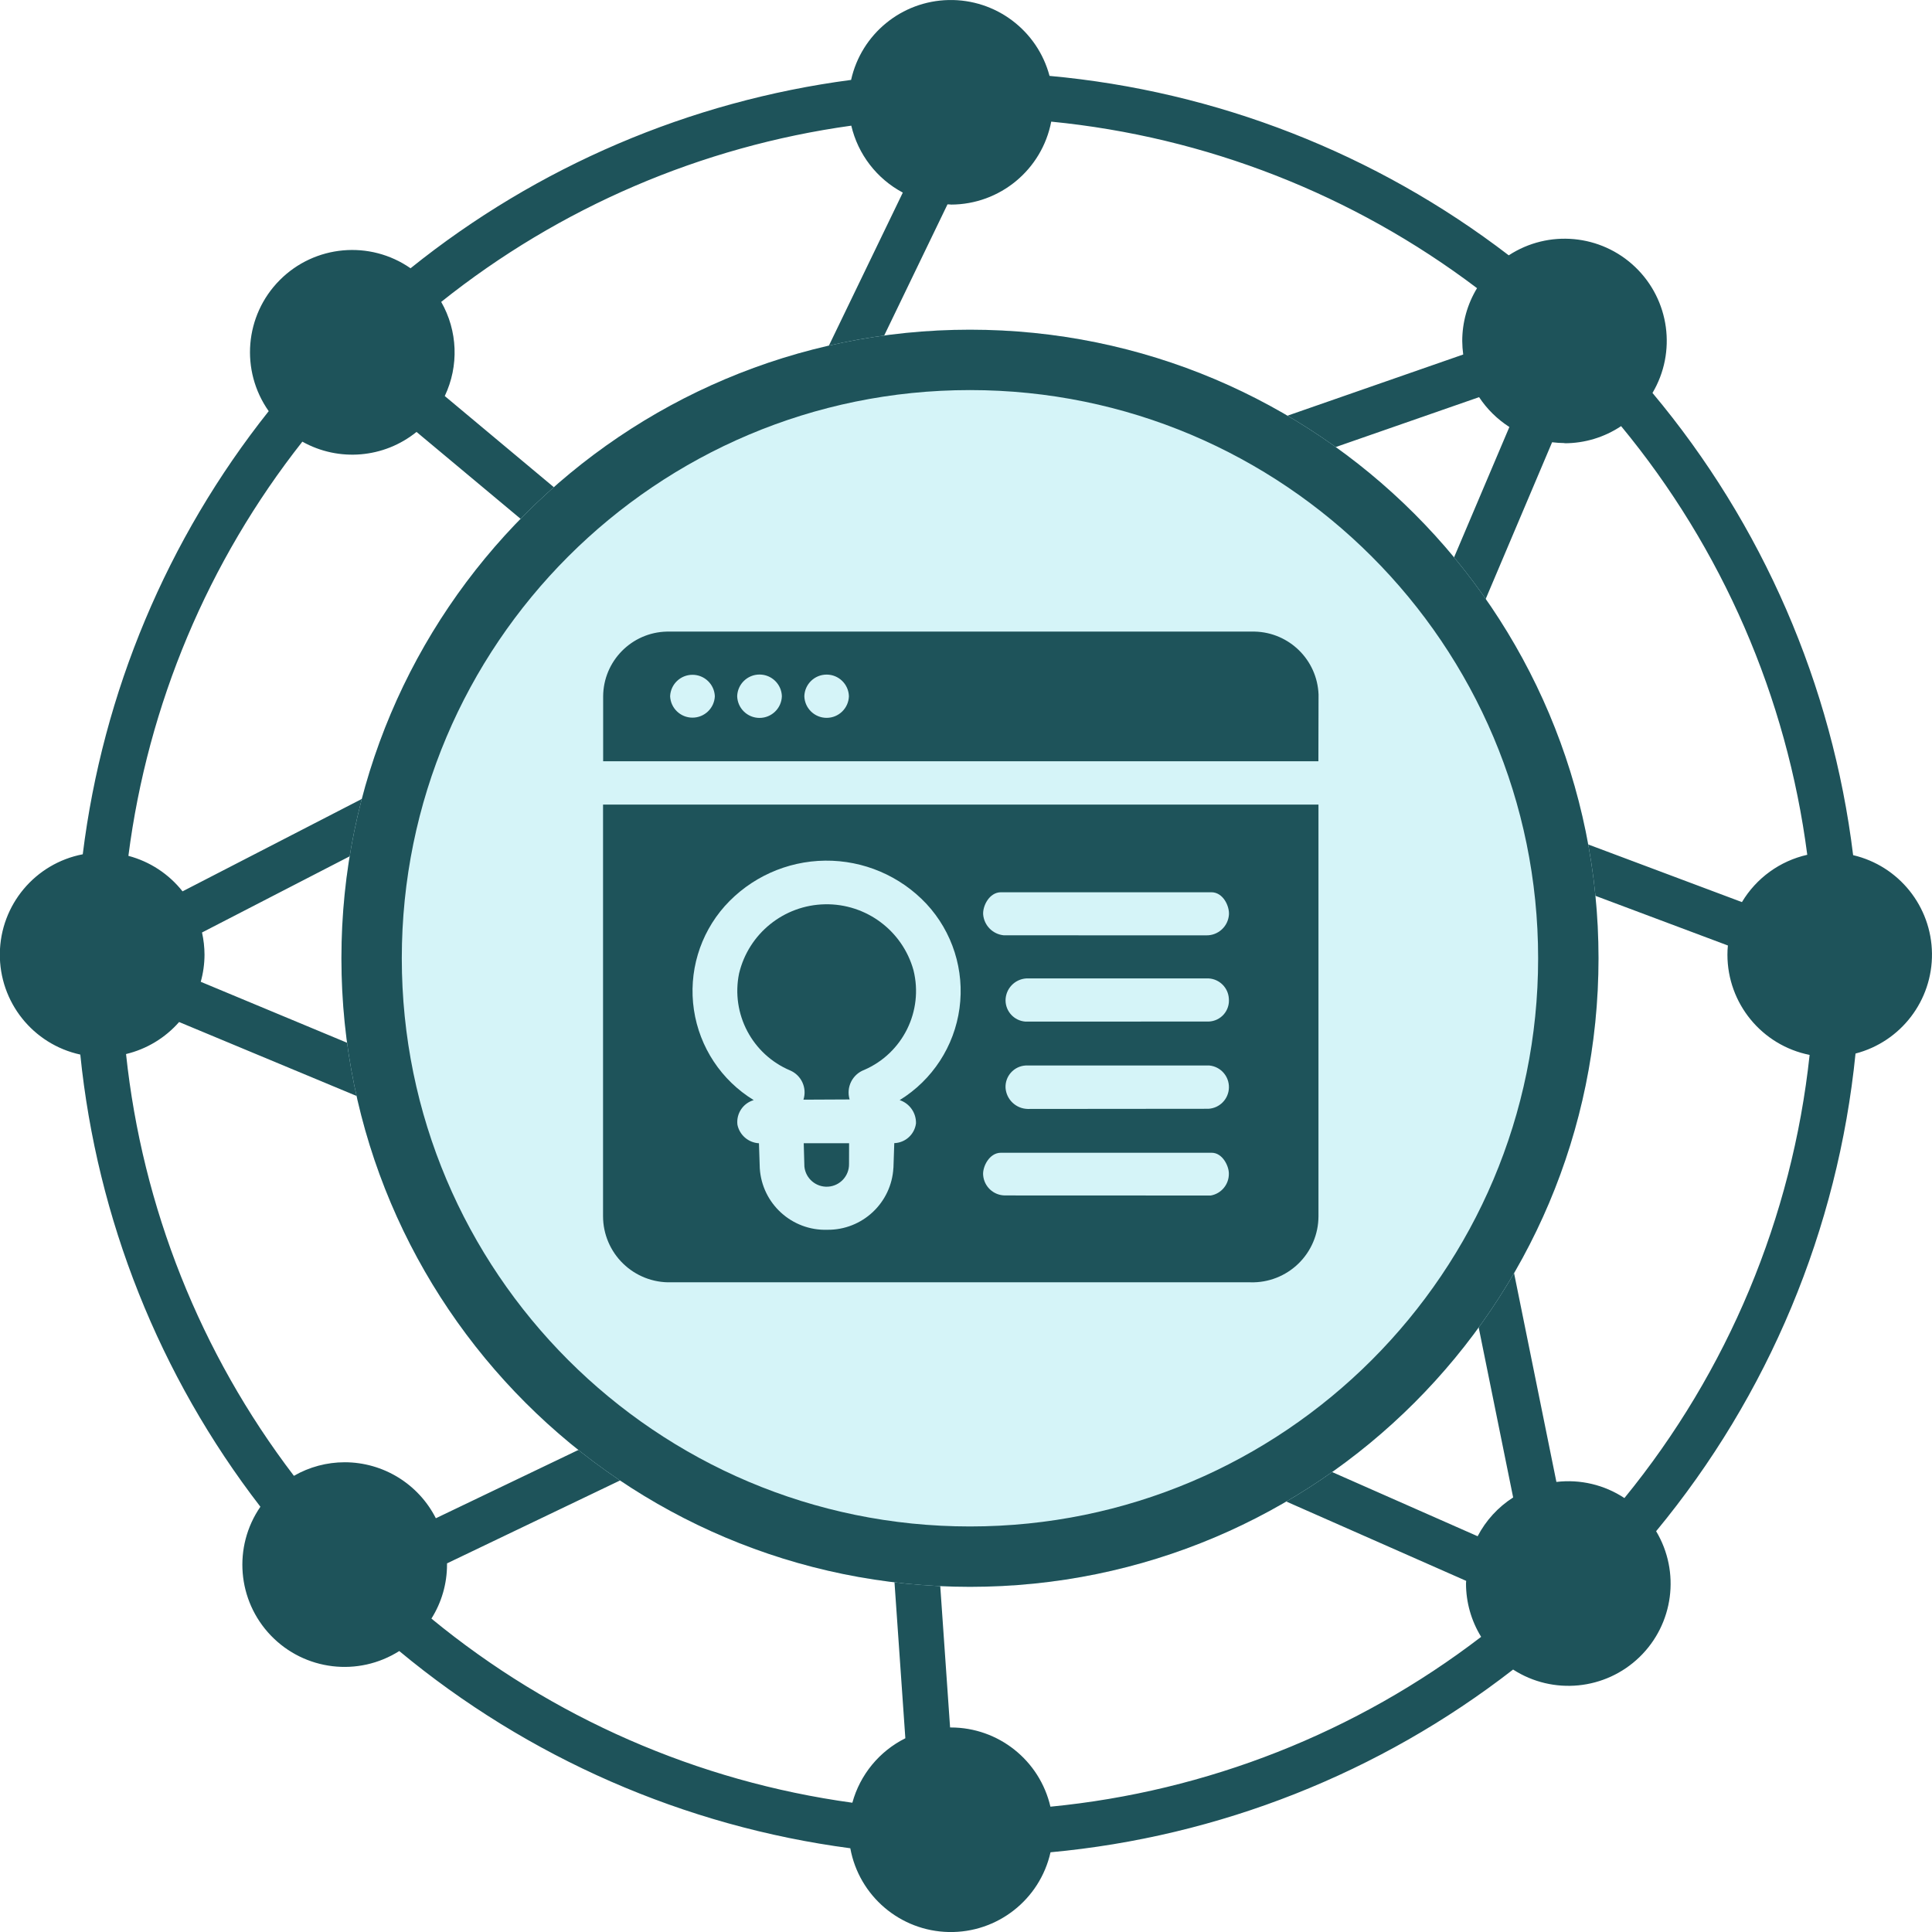
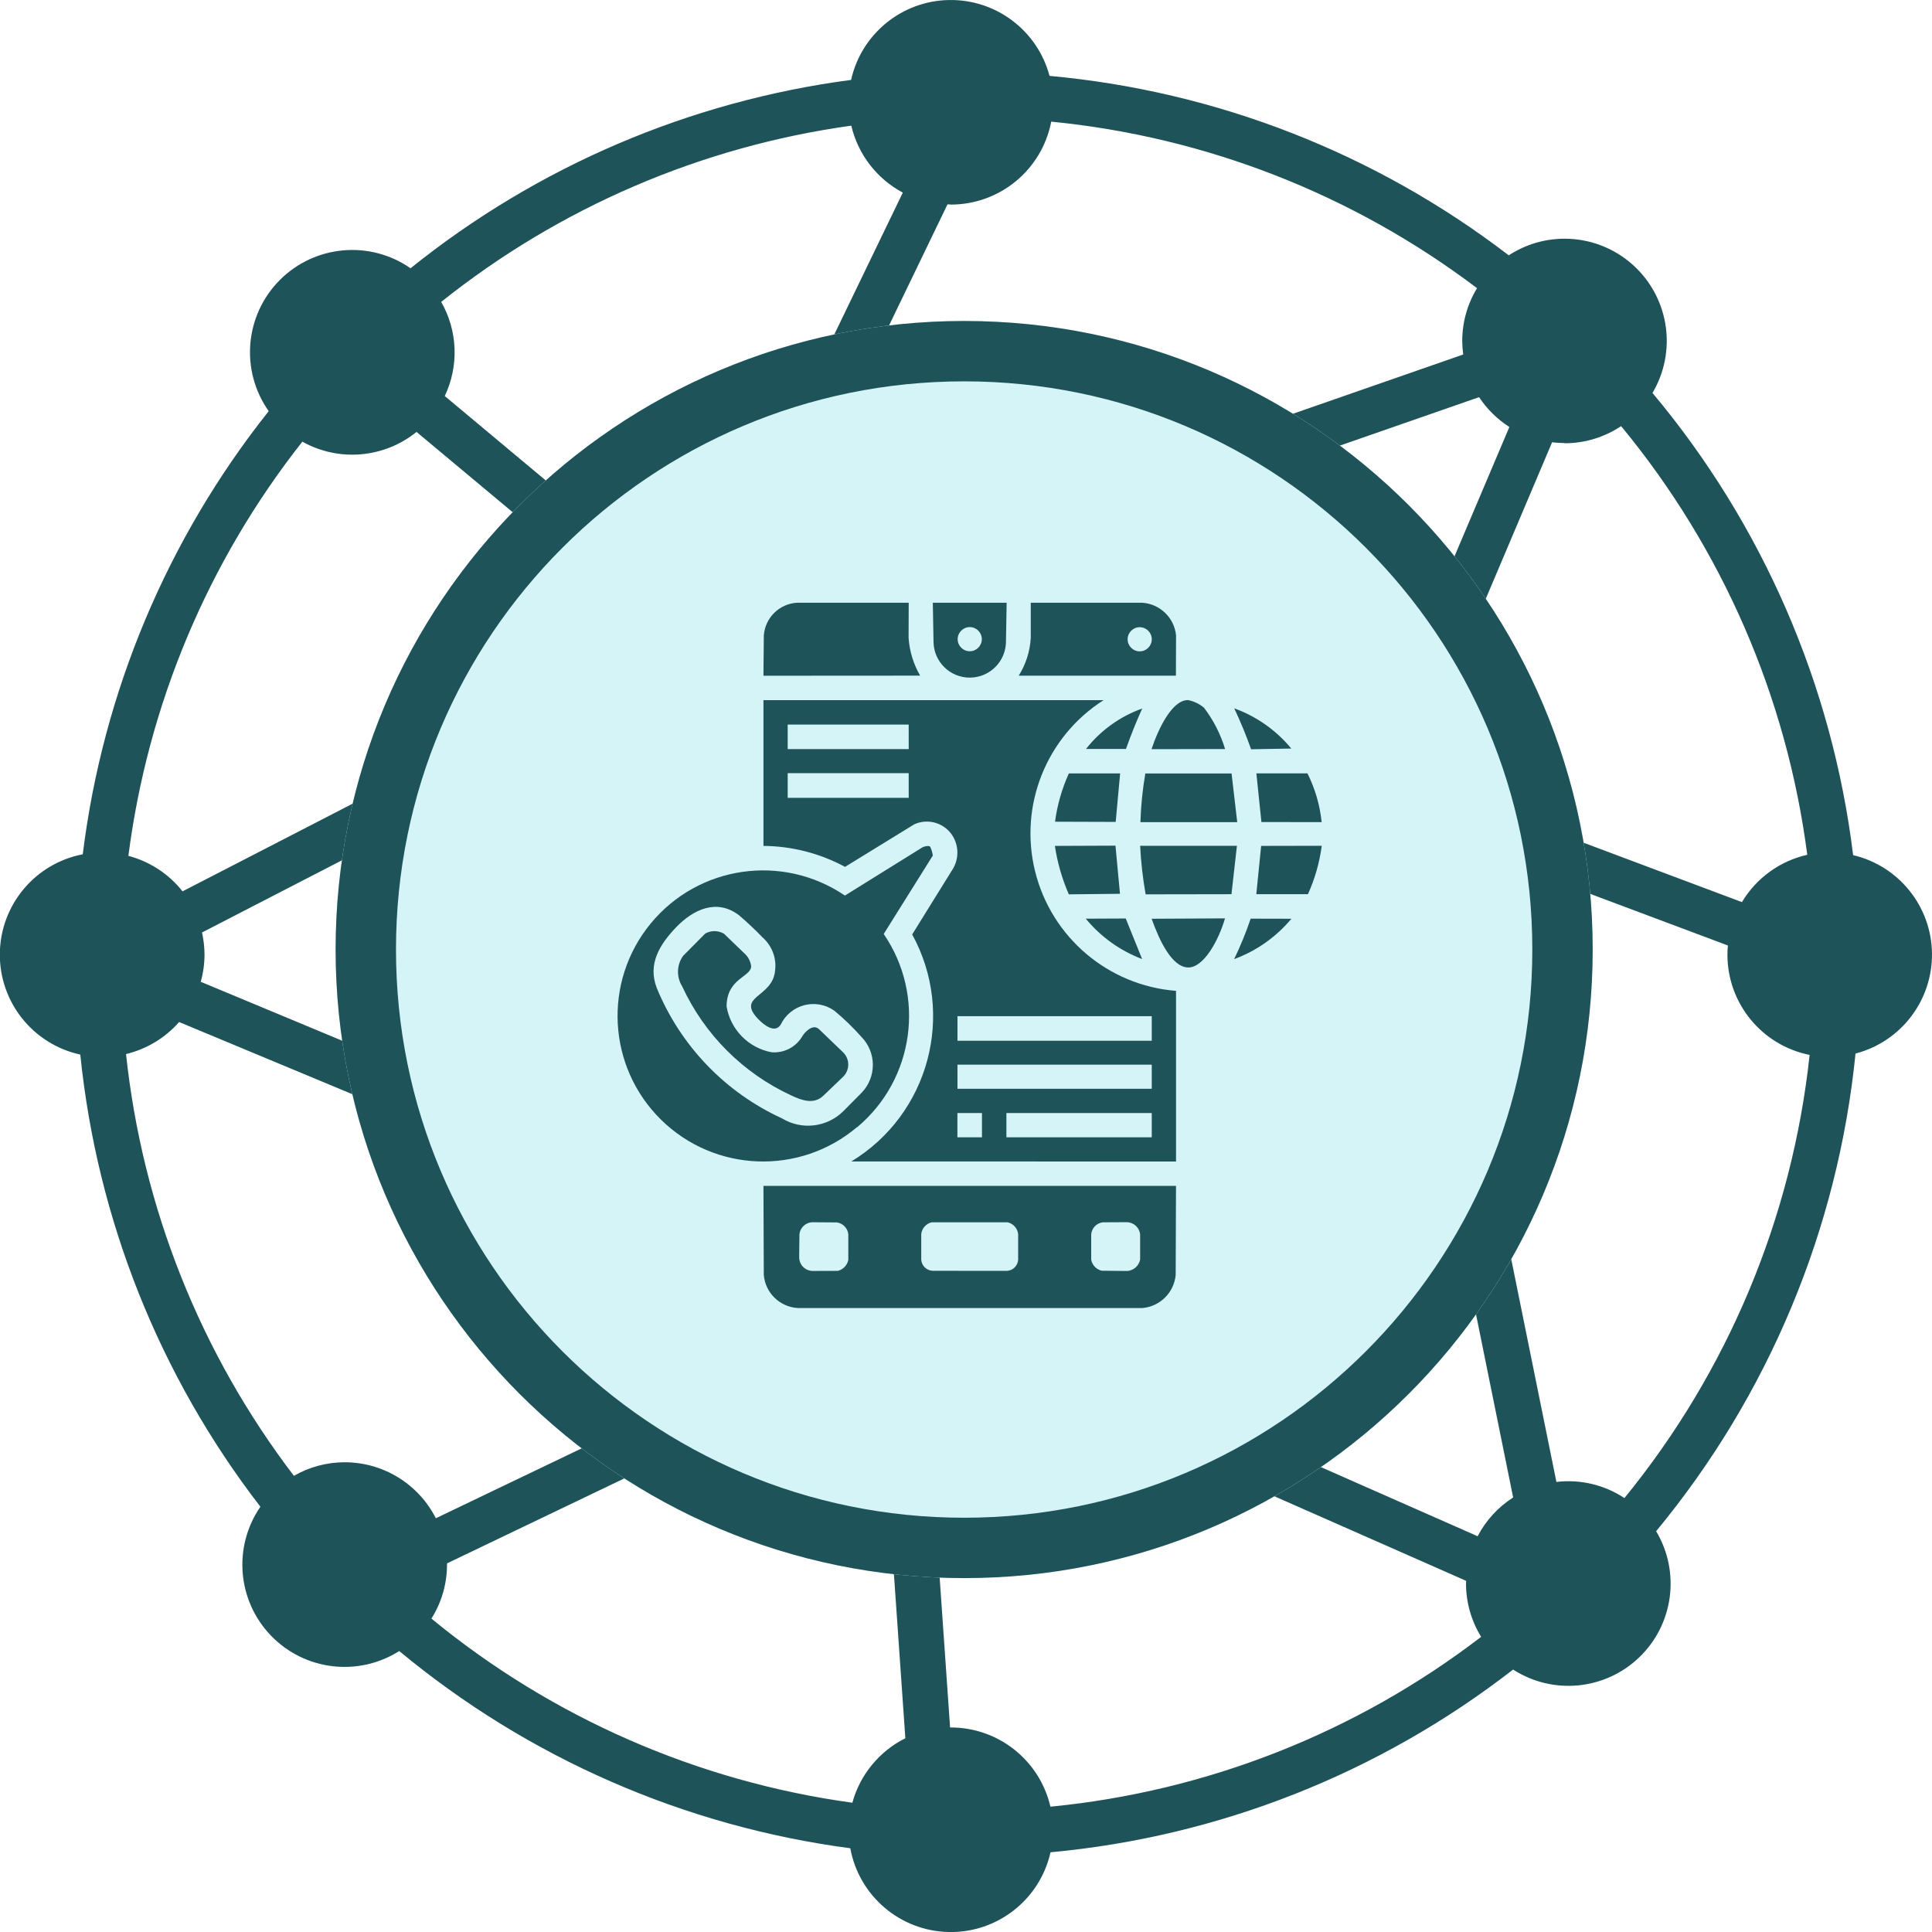
<svg xmlns="http://www.w3.org/2000/svg" width="96" height="96" viewBox="0 0 96 96">
  <defs>
    <clipPath id="clip-path">
      <rect id="Rectángulo_454829" data-name="Rectángulo 454829" width="96" height="96" fill="#1e535a" />
    </clipPath>
    <clipPath id="clip-path-2">
-       <rect id="Rectángulo_461565" data-name="Rectángulo 461565" width="35.553" height="32.334" fill="#1e535a" />
+       <rect id="Rectángulo_463124" data-name="Rectángulo 463124" width="35" height="35.046" transform="translate(0 0)" fill="#1e535a" />
    </clipPath>
  </defs>
  <g id="Grupo_1213000" data-name="Grupo 1213000" transform="translate(-1481 -8562.5)">
    <g id="Grupo_1177591" data-name="Grupo 1177591" transform="translate(1481 8562.5)">
      <g id="Grupo_1177589" data-name="Grupo 1177589" transform="translate(0 0)">
        <g id="Grupo_1177587" data-name="Grupo 1177587" clip-path="url(#clip-path)">
          <path id="Trazado_997422" data-name="Trazado 997422" d="M92.081,42.491a44.136,44.136,0,0,0-9.97-22.967,5.076,5.076,0,0,0-7.142-6.838A44.071,44.071,0,0,0,52.151,3.77a5.077,5.077,0,0,0-9.861.2A44.132,44.132,0,0,0,20.4,13.329a5.079,5.079,0,0,0-7.048,7.1A44.1,44.1,0,0,0,4.112,42.448,5.08,5.08,0,0,0,3.99,52.4a44.082,44.082,0,0,0,8.949,22.468,5.078,5.078,0,0,0,6.9,7.17,44.128,44.128,0,0,0,22.412,9.8,5.078,5.078,0,0,0,9.949.2,44.091,44.091,0,0,0,22.985-9.08,5.077,5.077,0,0,0,7.107-6.874A44.147,44.147,0,0,0,92.2,52.349a5.078,5.078,0,0,0-.119-9.858M77.74,22.024a5.05,5.05,0,0,0,2.812-.851,41.913,41.913,0,0,1,9.25,21.3,5.086,5.086,0,0,0-3.246,2.351l-12.98-4.867c.01-.142.02-.286.02-.433a5.079,5.079,0,0,0-2.151-4.15l5.678-13.4a5.5,5.5,0,0,0,.616.041M75,21.216,69.354,34.523a5.026,5.026,0,0,0-5.594,3.23L40.279,32.344a4.941,4.941,0,0,0-.106-1.011l33.322-11.6A5.1,5.1,0,0,0,75,21.216M47.246,10.165a5.083,5.083,0,0,0,4.989-4.122,41.844,41.844,0,0,1,21.158,8.275,5.054,5.054,0,0,0-.735,2.625,5.335,5.335,0,0,0,.048.671L39.217,29.273a5.1,5.1,0,0,0-.92-.92l8.784-18.2c.056,0,.109.008.165.008M42.3,6.243A5.083,5.083,0,0,0,44.86,9.569L36.248,27.4a5.1,5.1,0,0,0-1.049-.109,5.045,5.045,0,0,0-2.9.91L22.1,19.678A5.052,5.052,0,0,0,21.923,15,41.877,41.877,0,0,1,42.3,6.243M10.041,46.332,31.153,35.442a5.064,5.064,0,0,0,4.006,2.014l7.236,23.129a5.166,5.166,0,0,0-1.12,1.239l-31.3-13.04a5.048,5.048,0,0,0,.187-1.348,5.107,5.107,0,0,0-.124-1.1m4.986-24.391a5.079,5.079,0,0,0,5.673-.484l10.079,8.417a5.068,5.068,0,0,0-.56,3.512L9.07,44.29A5.081,5.081,0,0,0,6.38,42.526a41.859,41.859,0,0,1,8.647-20.585m2.1,50.717a5.067,5.067,0,0,0-2.523.674A41.822,41.822,0,0,1,6.263,52.374,5.087,5.087,0,0,0,8.9,50.783l31.609,13.17a5.45,5.45,0,0,0-.041.611,5.081,5.081,0,0,0,.3,1.718L21.657,75.44a5.081,5.081,0,0,0-4.528-2.782M42.349,89.575a41.919,41.919,0,0,1-20.912-9.149,5.029,5.029,0,0,0,.775-2.686l0-.058L42,68.2A5.082,5.082,0,0,0,43.8,69.329l1.186,17.043a5.082,5.082,0,0,0-2.632,3.2m2.105-29.97-7.081-22.64a5.089,5.089,0,0,0,2.415-2.415L63.459,40a5.052,5.052,0,0,0,.808,2.311L48.032,60.13a5.019,5.019,0,0,0-3.577-.524m7.74,30.167a5.081,5.081,0,0,0-4.948-3.937l-.038,0L46.081,69.62a5.073,5.073,0,0,0,3.106-1.507L72.853,78.551c0,.046-.008.086-.008.132a5.057,5.057,0,0,0,.752,2.65,41.841,41.841,0,0,1-21.4,8.439M73.423,76.334,50.373,66.165a5.052,5.052,0,0,0-.666-4.52L65.893,43.877a5.052,5.052,0,0,0,2.622.735,5.594,5.594,0,0,0,.623-.041l6.05,29.836a5.071,5.071,0,0,0-1.766,1.928m7.292-1.9a5.051,5.051,0,0,0-3.377-.8L71.285,43.788a5.1,5.1,0,0,0,1.6-1.672L85.858,46.98a4.506,4.506,0,0,0-.023.456,5.08,5.08,0,0,0,4.084,4.981,41.876,41.876,0,0,1-9.2,22.017" transform="translate(0 0.001)" fill="#1e535a" />
        </g>
      </g>
    </g>
-     <g id="Elipse_13614" data-name="Elipse 13614" transform="translate(1497.965 8578.883)" fill="#d5f4f8" stroke="#1e535a" stroke-width="3">
+     <g id="Elipse_13614" data-name="Elipse 13614" transform="translate(1497.676 8578.449)" fill="#d5f4f8" stroke="#1e535a" stroke-width="3">
      <ellipse cx="31.232" cy="31.233" rx="31.232" ry="31.233" stroke="none" />
      <ellipse cx="31.232" cy="31.233" rx="29.732" ry="29.733" fill="none" />
    </g>
-     <g id="Grupo_1212036" data-name="Grupo 1212036" transform="translate(1510.965 8593.883)">
-       <g id="Grupo_1212035" data-name="Grupo 1212035" clip-path="url(#clip-path-2)">
-         <path id="Trazado_1276364" data-name="Trazado 1276364" d="M32.176,108.13H3.375A3.289,3.289,0,0,1,0,104.848L0,84.393H35.549l0,20.455a3.289,3.289,0,0,1-3.375,3.283M14.43,102.441l.041-1.226a1.127,1.127,0,0,0,1.079-.98,1.187,1.187,0,0,0-.81-1.158,6.364,6.364,0,0,0,1.327-9.754,6.8,6.8,0,0,0-10.017.112,6.354,6.354,0,0,0,1.437,9.642,1.134,1.134,0,0,0-.81,1.221,1.155,1.155,0,0,0,1.07.923l.041,1.243a3.261,3.261,0,0,0,3.356,3.056,3.256,3.256,0,0,0,3.284-3.08M29.974,90.89A1.108,1.108,0,0,0,31.1,89.866c.032-.419-.283-1.116-.871-1.117l-10.457,0c-.577,0-.914.679-.884,1.106a1.137,1.137,0,0,0,1.026,1.033Zm.122,4.283a1.042,1.042,0,0,0,1-1.142,1.068,1.068,0,0,0-.994-1H21.028A1.1,1.1,0,0,0,20,94.12a1.065,1.065,0,0,0,.989,1.056Zm-.015,4.335a1.079,1.079,0,0,0,.047-2.151H21a1.062,1.062,0,0,0-1,1.115A1.129,1.129,0,0,0,21.1,99.516Zm.115,4.31a1.088,1.088,0,0,0,.9-1.1c0-.359-.308-1.025-.857-1.025H19.769c-.583,0-.92.707-.882,1.111a1.094,1.094,0,0,0,1.082,1.01Z" transform="translate(0 -75.796)" fill="#1e535a" />
-         <path id="Trazado_1276365" data-name="Trazado 1276365" d="M35.554,6.443H.014l0-3.217A3.239,3.239,0,0,1,3.177,0H32.391a3.251,3.251,0,0,1,3.171,3.129ZM5.564,3.211a1.112,1.112,0,0,0-2.222,0,1.112,1.112,0,0,0,2.222,0m3.331,0a1.111,1.111,0,0,0-2.221,0,1.111,1.111,0,0,0,2.221,0m3.331,0a1.108,1.108,0,0,0-2.215,0,1.108,1.108,0,0,0,2.215,0" transform="translate(-0.009 0.001)" fill="#1e535a" />
-         <path id="Trazado_1276366" data-name="Trazado 1276366" d="M71,142.708l-2.294.011a1.186,1.186,0,0,0-.659-1.451,4.294,4.294,0,0,1-2.54-4.819,4.476,4.476,0,0,1,8.668-.157,4.274,4.274,0,0,1-2.447,4.947A1.2,1.2,0,0,0,71,142.708" transform="translate(-58.748 -119.46)" fill="#1e535a" />
-         <path id="Trazado_1276367" data-name="Trazado 1276367" d="M100.147,250.614a1.112,1.112,0,0,1-2.218.134l-.033-1.162h2.254Z" transform="translate(-87.924 -224.162)" fill="#1e535a" />
+     <g id="Grupo_1213526" data-name="Grupo 1213526" transform="translate(1511.676 8592.448)">
+       <g id="Grupo_1213525" data-name="Grupo 1213525" transform="translate(0 0.001)" clip-path="url(#clip-path-2)">
+         <path id="Trazado_1280463" data-name="Trazado 1280463" d="M72.965,55.367l1.972-3.178a1.579,1.579,0,0,0-.032-1.823,1.514,1.514,0,0,0-1.835-.473l-3.441,2.116a8.7,8.7,0,0,0-4.054-1.042V43.725l16.9,0a7.849,7.849,0,0,0,3.6,14.445v8.48L69.94,66.647a8.446,8.446,0,0,0,3.025-11.28m-.174-10.428H66.779v1.218h6.013Zm0,2.413H66.779v1.226h6.013ZM84.869,59.429H75.215v1.22h9.654Zm0,2.407H75.215v1.2h9.654Zm-9.657,3.611h1.22V64.241h-1.22Zm2.435,0h7.222V64.241H77.647Z" transform="translate(-58.315 -38.884)" fill="#1e535a" />
+         <path id="Trazado_1280464" data-name="Trazado 1280464" d="M11.917,123.129a7.232,7.232,0,1,1-.61-11.5l3.843-2.391c.087-.054.35-.115.4-.028a1.847,1.847,0,0,1,.127.428l-2.442,3.9a7.215,7.215,0,0,1-1.316,9.6m-1.154-5.8a1.8,1.8,0,0,0-2.646.7c-.293.47-.85,0-1.091-.242-1.169-1.189.682-1.071.809-2.434a1.88,1.88,0,0,0-.621-1.653,16.055,16.055,0,0,0-1.176-1.106c-1.109-.838-2.27-.278-3.113.594-.8.834-1.441,1.824-.966,3.03a12.226,12.226,0,0,0,6.222,6.474,2.488,2.488,0,0,0,3.04-.353l.923-.931a1.99,1.99,0,0,0-.017-2.764,12.03,12.03,0,0,0-1.364-1.317" transform="translate(0 -97.078)" fill="#1e535a" />
+         <path id="Trazado_1280465" data-name="Trazado 1280465" d="M84.414,267.827H67.277a1.8,1.8,0,0,1-1.689-1.646l-.017-4.423h20.5l-.016,4.422a1.816,1.816,0,0,1-1.641,1.646M69.271,265.98a.707.707,0,0,0,.517-.545v-1.271a.665.665,0,0,0-.568-.591l-1.2-.008a.665.665,0,0,0-.661.61l-.012,1.135a.678.678,0,0,0,.648.674Zm8.393,0a.589.589,0,0,0,.563-.555l0-1.277a.682.682,0,0,0-.521-.581H73.932a.681.681,0,0,0-.52.58l0,1.279a.594.594,0,0,0,.566.551Zm6,.006a.709.709,0,0,0,.624-.562l0-1.255a.675.675,0,0,0-.663-.607l-1.2.006a.664.664,0,0,0-.568.591v1.271a.7.7,0,0,0,.516.543Z" transform="translate(-58.312 -232.781)" fill="#1e535a" />
+         <path id="Trazado_1280466" data-name="Trazado 1280466" d="M73.354,3.624l-7.786.005.019-2.007A1.757,1.757,0,0,1,67.259,0l5.527,0L72.78,1.747a4.339,4.339,0,0,0,.574,1.878" transform="translate(-58.309 -0.001)" fill="#1e535a" />
+         <path id="Trazado_1280467" data-name="Trazado 1280467" d="M187.952,3.627h-7.813a3.932,3.932,0,0,0,.6-1.879l0-1.748,5.519,0a1.81,1.81,0,0,1,1.7,1.617Zm-1.2-1.81a.6.6,0,1,0-.6.6.6.6,0,0,0,.6-.6" transform="translate(-160.197 -0.001)" fill="#1e535a" />
+         <path id="Trazado_1280468" data-name="Trazado 1280468" d="M239.583,79.021l-4.81,0a17.29,17.29,0,0,1,.244-2.419l4.285,0Z" transform="translate(-208.782 -68.119)" fill="#1e535a" />
+         <path id="Trazado_1280469" data-name="Trazado 1280469" d="M239.176,111.505l-4.265.007a19.086,19.086,0,0,1-.273-2.412h4.809Z" transform="translate(-208.661 -97.022)" fill="#1e535a" />
+         <path id="Trazado_1280470" data-name="Trazado 1280470" d="M145.228,1.908a1.8,1.8,0,0,1-3.6.044L141.593.01h3.669Zm-1.2-.088a.6.6,0,1,0-.6.6.6.6,0,0,0,.6-.6" transform="translate(-125.918 -0.009)" fill="#1e535a" />
+         <path id="Trazado_1280471" data-name="Trazado 1280471" d="M199.612,111.44l-2.542.027a9.625,9.625,0,0,1-.693-2.407l3.011-.012Z" transform="translate(-174.637 -96.977)" fill="#1e535a" />
+         <path id="Trazado_1280472" data-name="Trazado 1280472" d="M199.459,78.981l-3.014-.01a8.513,8.513,0,0,1,.687-2.4l2.548,0Z" transform="translate(-174.697 -68.09)" fill="#1e535a" />
+         <path id="Trazado_1280473" data-name="Trazado 1280473" d="M290.058,79.005,287.064,79l-.251-2.419h2.538a7.009,7.009,0,0,1,.706,2.424" transform="translate(-255.061 -68.103)" fill="#1e535a" />
+         <path id="Trazado_1280474" data-name="Trazado 1280474" d="M289.35,111.507h-2.565l.241-2.4,3.011-.006a8.534,8.534,0,0,1-.686,2.405" transform="translate(-255.036 -97.024)" fill="#1e535a" />
+         <path id="Trazado_1280475" data-name="Trazado 1280475" d="M243.413,46.1l-3.655.007c.342-1.034,1.034-2.464,1.821-2.438a1.766,1.766,0,0,1,.783.375,6.482,6.482,0,0,1,1.051,2.056" transform="translate(-213.215 -38.83)" fill="#1e535a" />
+         <path id="Trazado_1280476" data-name="Trazado 1280476" d="M243.455,141.673c-.312,1.074-1.054,2.458-1.835,2.44-.809-.018-1.434-1.354-1.811-2.421Z" transform="translate(-213.261 -125.989)" fill="#1e535a" />
+         <path id="Trazado_1280477" data-name="Trazado 1280477" d="M279.719,49.406l-2,.035a21.464,21.464,0,0,0-.838-2.034,6.6,6.6,0,0,1,2.837,2" transform="translate(-246.229 -42.16)" fill="#1e535a" />
+         <path id="Trazado_1280478" data-name="Trazado 1280478" d="M279.678,141.795a6.732,6.732,0,0,1-2.845,2.006,17.265,17.265,0,0,0,.822-2.011Z" transform="translate(-246.186 -126.092)" fill="#1e535a" />
+         <path id="Trazado_1280479" data-name="Trazado 1280479" d="M212.338,49.455l-1.983,0a6.2,6.2,0,0,1,2.792-2.009c-.31.692-.515,1.2-.809,2.013" transform="translate(-187.067 -42.19)" fill="#1e535a" />
+         <path id="Trazado_1280480" data-name="Trazado 1280480" d="M212.229,141.727l.815,2.016a6.68,6.68,0,0,1-2.8-2.007Z" transform="translate(-186.968 -126.037)" fill="#1e535a" />
+         <path id="Trazado_1280481" data-name="Trazado 1280481" d="M34.231,152.265l1.21,1.162a.852.852,0,0,1-.045,1.234l-.954.914c-.469.449-1.082.222-1.579-.012a11.09,11.09,0,0,1-5.43-5.424,1.363,1.363,0,0,1,.046-1.518l1.1-1.109a.935.935,0,0,1,.929.009l1.074,1.034a1.018,1.018,0,0,1,.278.586c-.011.537-1.212.59-1.222,1.992a2.787,2.787,0,0,0,2.236,2.279,1.615,1.615,0,0,0,1.515-.774c.112-.207.535-.668.843-.372" transform="translate(-24.211 -131.075)" fill="#1e535a" />
      </g>
    </g>
  </g>
</svg>
